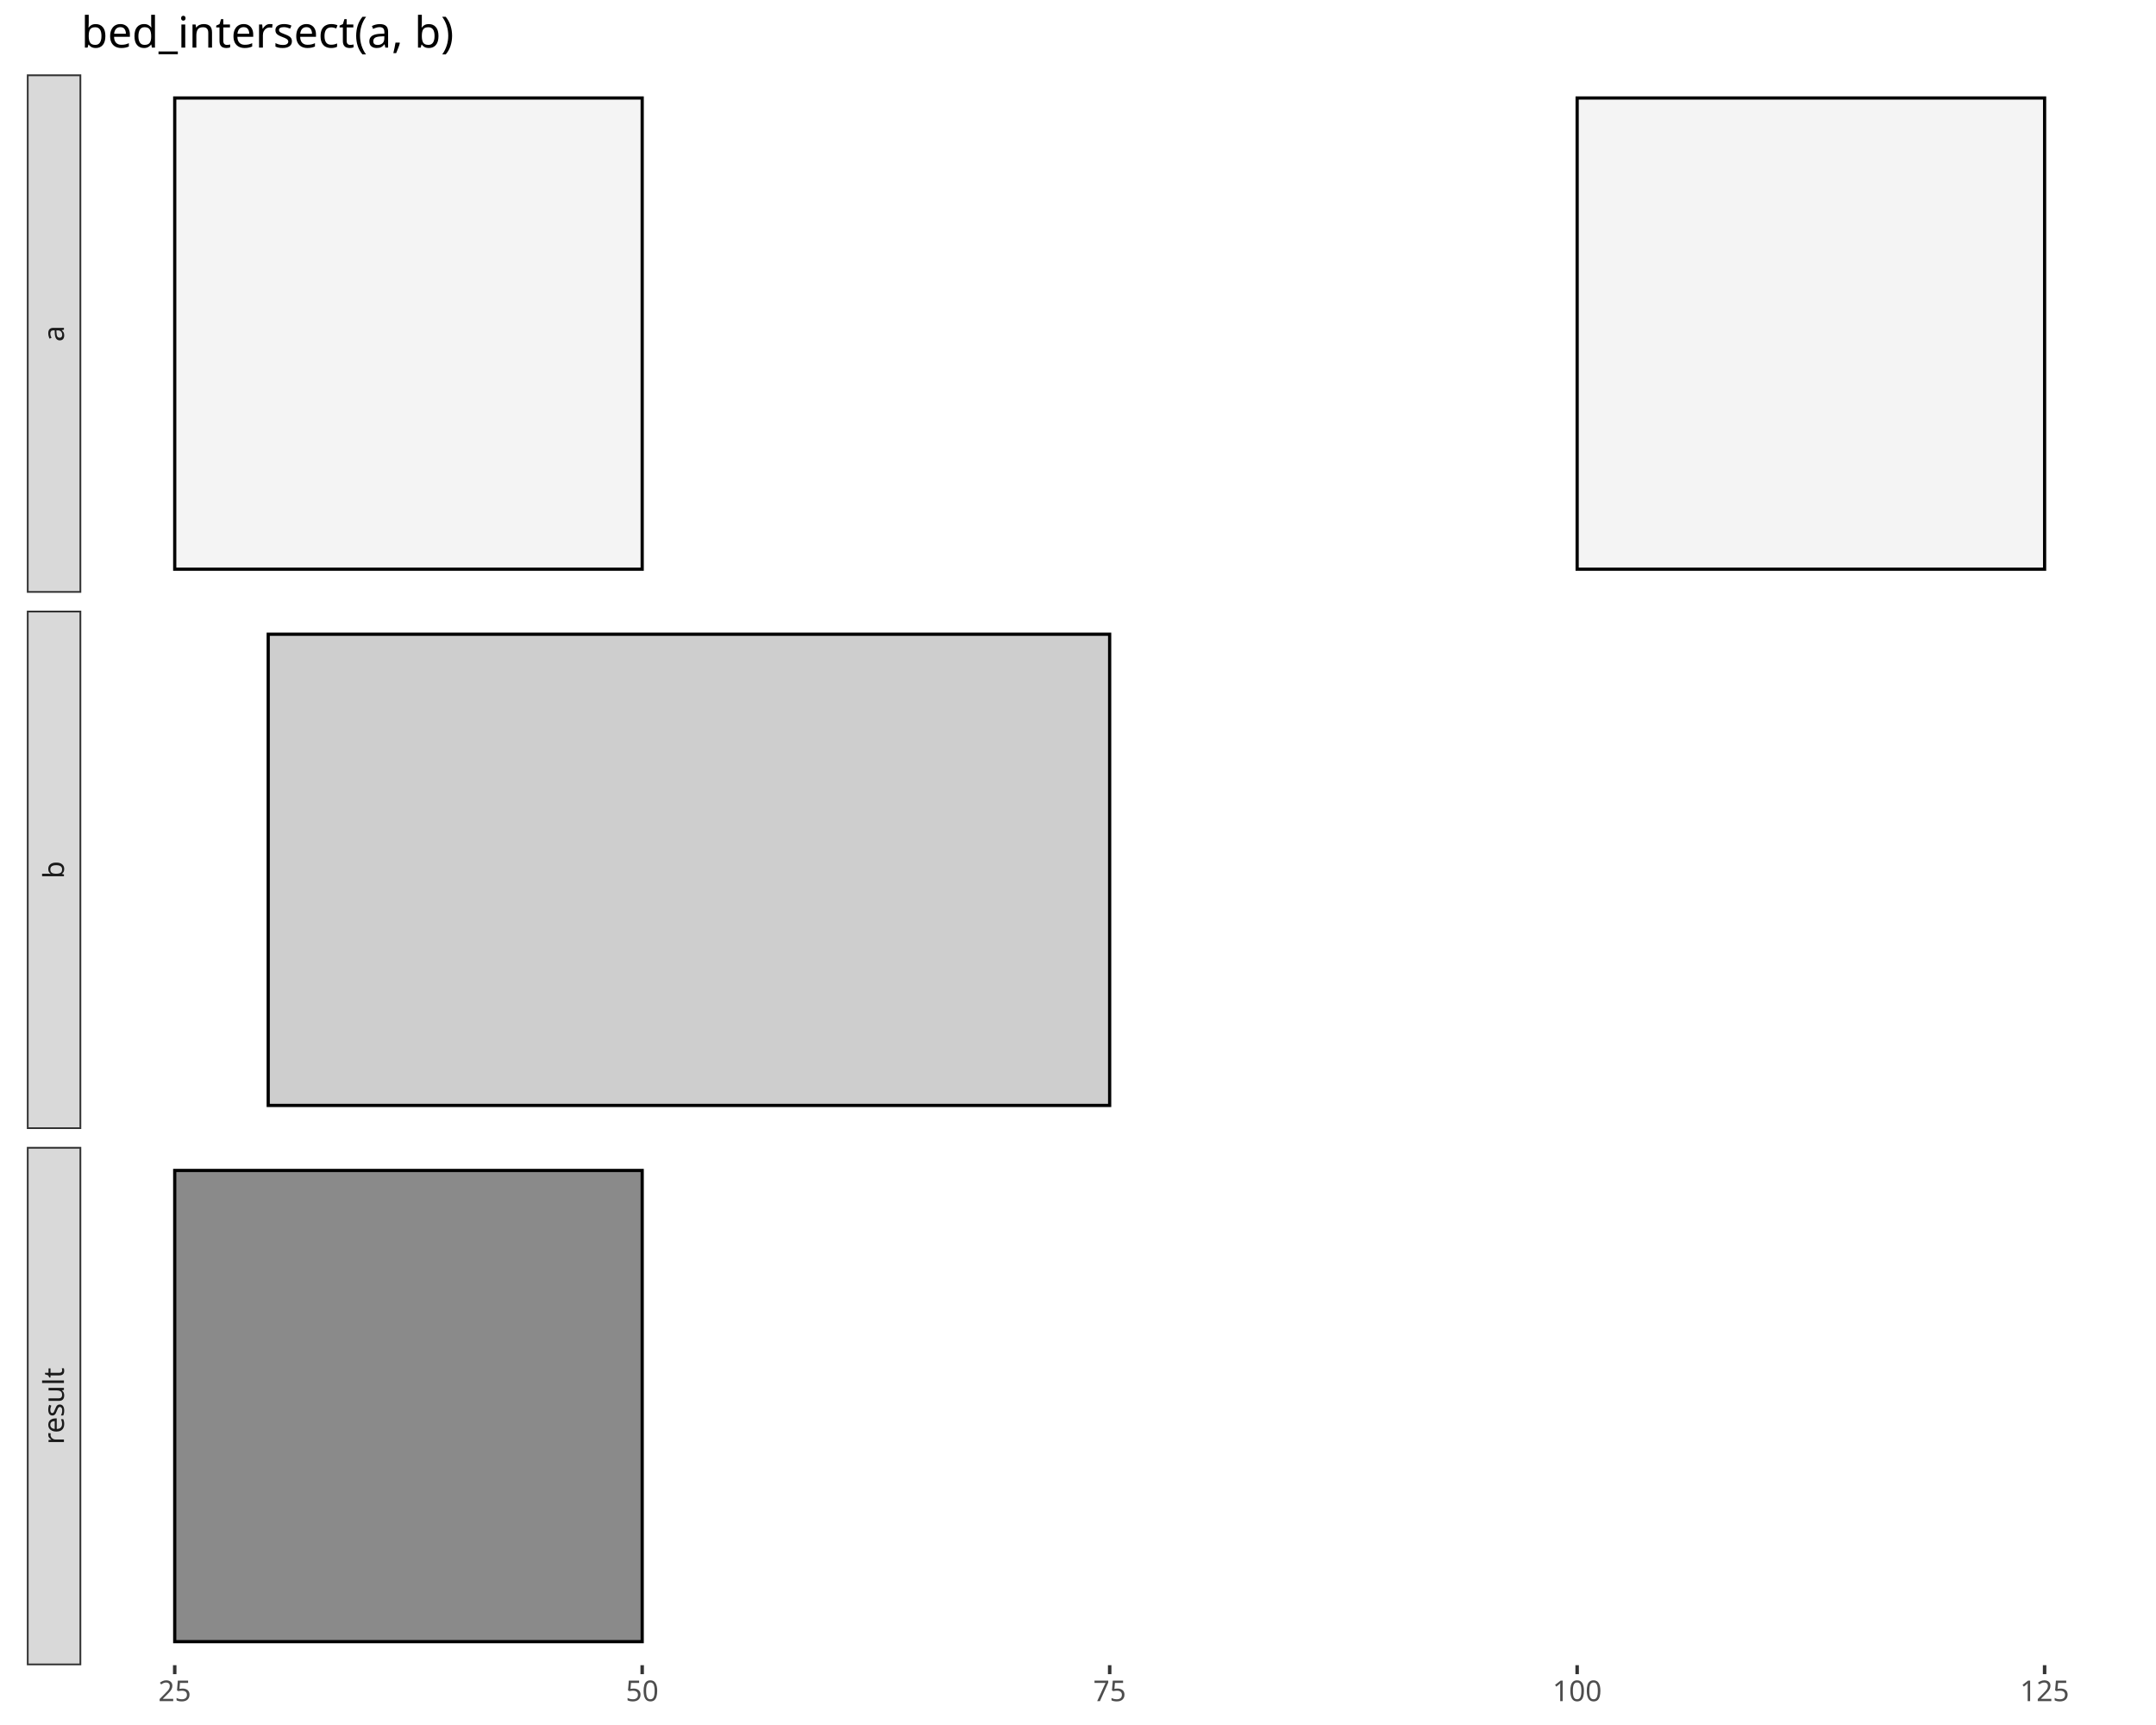
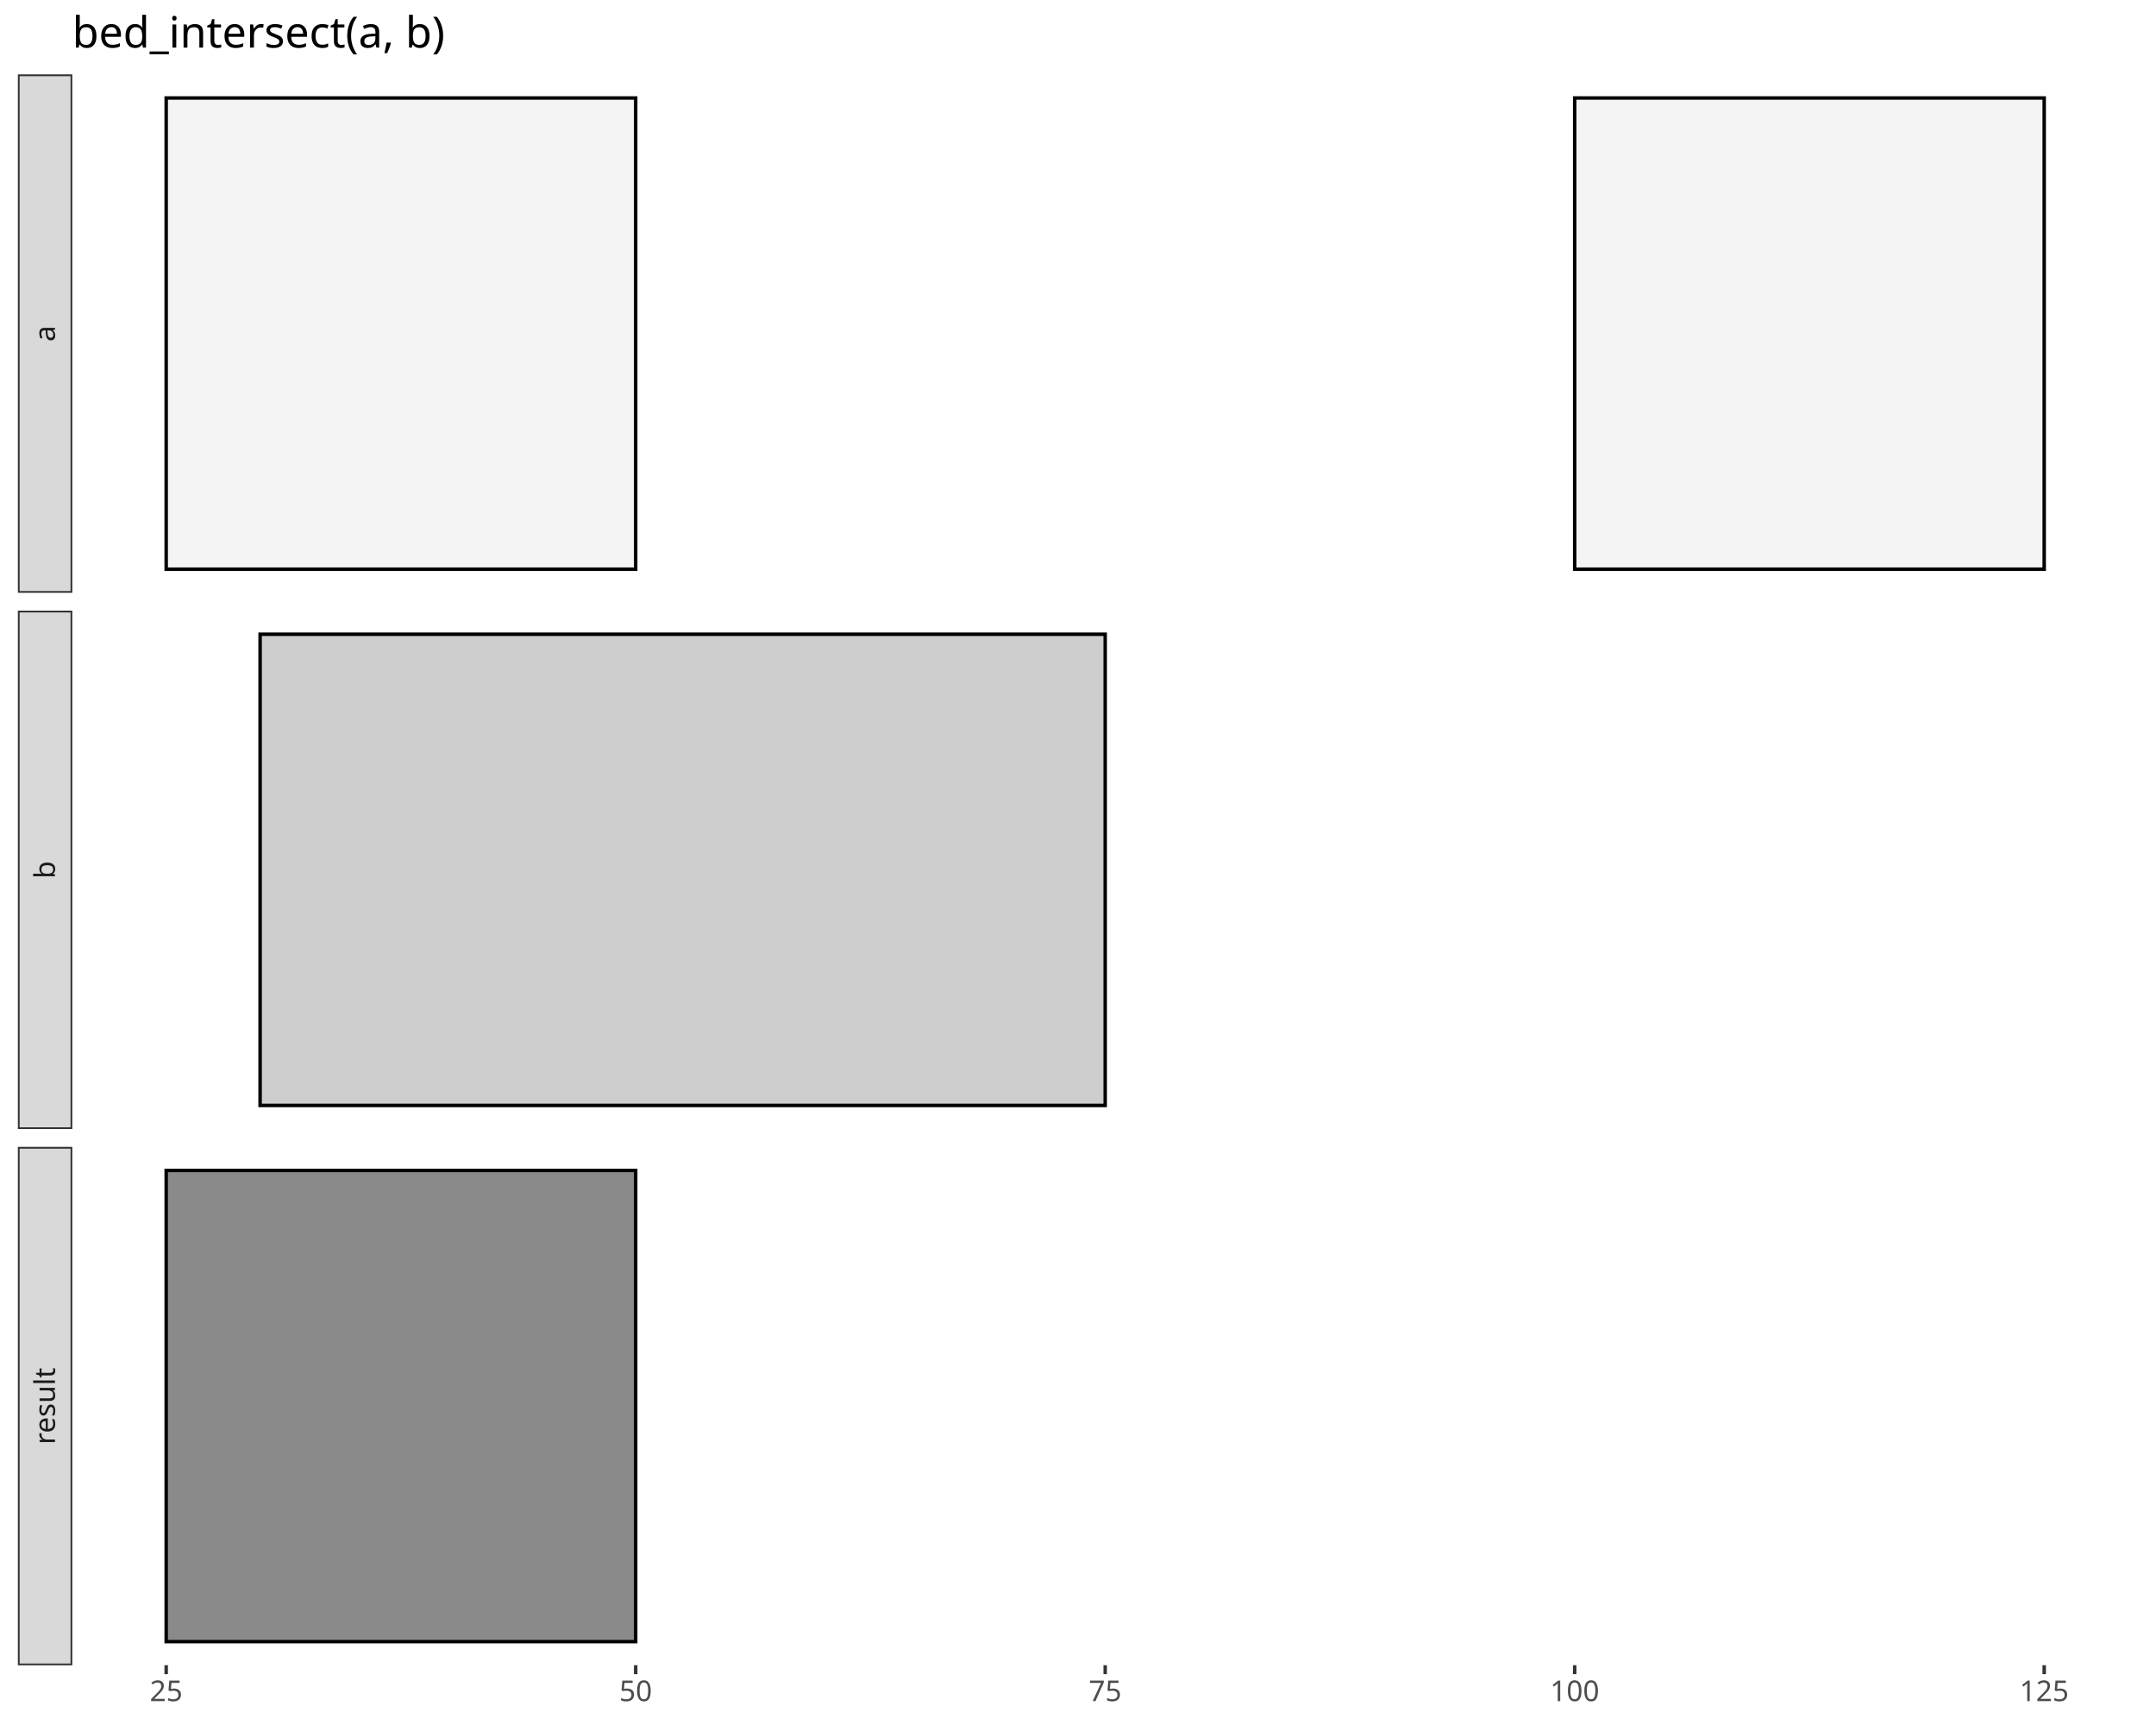
<svg xmlns="http://www.w3.org/2000/svg" class="svglite" data-engine-version="2.0" width="720.00pt" height="576.00pt" viewBox="0 0 720.00 576.00">
  <defs>
    <style type="text/css">
    .svglite line, .svglite polyline, .svglite polygon, .svglite path, .svglite rect, .svglite circle {
      fill: none;
      stroke: #000000;
      stroke-linecap: round;
      stroke-linejoin: round;
      stroke-miterlimit: 10.00;
    }
  </style>
  </defs>
  <rect width="100%" height="100%" style="stroke: none; fill: #FFFFFF;" />
  <defs>
    <clipPath id="cpMC4wMHw3MjAuMDB8MC4wMHw1NzYuMDA=">
      <rect x="0.00" y="0.00" width="720.00" height="576.00" />
    </clipPath>
  </defs>
  <g clip-path="url(#cpMC4wMHw3MjAuMDB8MC4wMHw1NzYuMDA=)">
</g>
  <defs>
-     <clipPath id="cpMjcuMTN8NzE0LjAyfDI0Ljg1fDE5Ny45Mw==">
-       <rect x="27.13" y="24.85" width="686.89" height="173.08" />
+     <clipPath id="cpMjQuMTR8NzE0LjAyfDI0Ljg1fDE5Ny45Mw==">
+       <rect x="24.14" y="24.85" width="689.88" height="173.08" />
    </clipPath>
  </defs>
-   <g clip-path="url(#cpMjcuMTN8NzE0LjAyfDI0Ljg1fDE5Ny45Mw==)">
-     <rect x="58.35" y="32.72" width="156.11" height="157.34" style="stroke-width: 1.07; stroke-linecap: butt; stroke-linejoin: miter; fill: #F0F0F0; fill-opacity: 0.75;" />
-     <rect x="526.69" y="32.72" width="156.11" height="157.34" style="stroke-width: 1.07; stroke-linecap: butt; stroke-linejoin: miter; fill: #F0F0F0; fill-opacity: 0.75;" />
+   <g clip-path="url(#cpMjQuMTR8NzE0LjAyfDI0Ljg1fDE5Ny45Mw==)">
+     <rect x="55.50" y="32.72" width="156.79" height="157.34" style="stroke-width: 1.16; stroke-linecap: butt; stroke-linejoin: miter; fill: #F0F0F0; fill-opacity: 0.75;" />
+     <rect x="525.87" y="32.72" width="156.79" height="157.34" style="stroke-width: 1.16; stroke-linecap: butt; stroke-linejoin: miter; fill: #F0F0F0; fill-opacity: 0.75;" />
  </g>
  <g clip-path="url(#cpMC4wMHw3MjAuMDB8MC4wMHw1NzYuMDA=)">
</g>
  <defs>
-     <clipPath id="cpMjcuMTN8NzE0LjAyfDIwMy45MXwzNzYuOTk=">
-       <rect x="27.13" y="203.91" width="686.89" height="173.08" />
+     <clipPath id="cpMjQuMTR8NzE0LjAyfDIwMy45MXwzNzYuOTk=">
+       <rect x="24.14" y="203.91" width="689.88" height="173.08" />
    </clipPath>
  </defs>
-   <g clip-path="url(#cpMjcuMTN8NzE0LjAyfDIwMy45MXwzNzYuOTk=)">
-     <rect x="89.57" y="211.78" width="281.00" height="157.34" style="stroke-width: 1.07; stroke-linecap: butt; stroke-linejoin: miter; fill: #BDBDBD; fill-opacity: 0.75;" />
+   <g clip-path="url(#cpMjQuMTR8NzE0LjAyfDIwMy45MXwzNzYuOTk=)">
+     <rect x="86.86" y="211.78" width="282.22" height="157.34" style="stroke-width: 1.16; stroke-linecap: butt; stroke-linejoin: miter; fill: #BDBDBD; fill-opacity: 0.75;" />
  </g>
  <g clip-path="url(#cpMC4wMHw3MjAuMDB8MC4wMHw1NzYuMDA=)">
</g>
  <defs>
-     <clipPath id="cpMjcuMTN8NzE0LjAyfDM4Mi45N3w1NTYuMDQ=">
-       <rect x="27.13" y="382.97" width="686.89" height="173.08" />
+     <clipPath id="cpMjQuMTR8NzE0LjAyfDM4Mi45N3w1NTYuMDQ=">
+       <rect x="24.14" y="382.97" width="689.88" height="173.08" />
    </clipPath>
  </defs>
-   <g clip-path="url(#cpMjcuMTN8NzE0LjAyfDM4Mi45N3w1NTYuMDQ=)">
-     <rect x="58.35" y="390.83" width="156.11" height="157.34" style="stroke-width: 1.07; stroke-linecap: butt; stroke-linejoin: miter; fill: #636363; fill-opacity: 0.75;" />
+   <g clip-path="url(#cpMjQuMTR8NzE0LjAyfDM4Mi45N3w1NTYuMDQ=)">
+     <rect x="55.50" y="390.83" width="156.79" height="157.34" style="stroke-width: 1.16; stroke-linecap: butt; stroke-linejoin: miter; fill: #636363; fill-opacity: 0.75;" />
  </g>
  <g clip-path="url(#cpMC4wMHw3MjAuMDB8MC4wMHw1NzYuMDA=)">
</g>
  <defs>
-     <clipPath id="cpOC45N3wyNy4xM3wyNC44NXwxOTcuOTM=">
-       <rect x="8.97" y="24.85" width="18.16" height="173.08" />
+     <clipPath id="cpNS45OHwyNC4xNHwyNC44NXwxOTcuOTM=">
+       <rect x="5.98" y="24.85" width="18.16" height="173.08" />
    </clipPath>
  </defs>
-   <g clip-path="url(#cpOC45N3wyNy4xM3wyNC44NXwxOTcuOTM=)">
-     <rect x="8.97" y="24.85" width="18.16" height="173.08" style="stroke-width: 1.16; stroke: #333333; fill: #D9D9D9;" />
-     <text transform="translate(21.35,111.39) rotate(-90)" text-anchor="middle" style="font-size: 9.60px; fill: #1A1A1A; font-family: sans;" textLength="5.34px" lengthAdjust="spacingAndGlyphs">a</text>
+   <g clip-path="url(#cpNS45OHwyNC4xNHwyNC44NXwxOTcuOTM=)">
+     <rect x="5.98" y="24.85" width="18.16" height="173.08" style="stroke-width: 1.16; stroke: #333333; fill: #D9D9D9;" />
+     <text transform="translate(18.36,111.39) rotate(-90)" text-anchor="middle" style="font-size: 9.60px; fill: #1A1A1A; font-family: sans;" textLength="5.34px" lengthAdjust="spacingAndGlyphs">a</text>
  </g>
  <g clip-path="url(#cpMC4wMHw3MjAuMDB8MC4wMHw1NzYuMDA=)">
</g>
  <defs>
-     <clipPath id="cpOC45N3wyNy4xM3wyMDMuOTF8Mzc2Ljk5">
-       <rect x="8.97" y="203.91" width="18.16" height="173.08" />
+     <clipPath id="cpNS45OHwyNC4xNHwyMDMuOTF8Mzc2Ljk5">
+       <rect x="5.98" y="203.91" width="18.16" height="173.08" />
    </clipPath>
  </defs>
-   <g clip-path="url(#cpOC45N3wyNy4xM3wyMDMuOTF8Mzc2Ljk5)">
-     <rect x="8.97" y="203.91" width="18.16" height="173.08" style="stroke-width: 1.16; stroke: #333333; fill: #D9D9D9;" />
-     <text transform="translate(21.35,290.45) rotate(-90)" text-anchor="middle" style="font-size: 9.60px; fill: #1A1A1A; font-family: sans;" textLength="5.34px" lengthAdjust="spacingAndGlyphs">b</text>
+   <g clip-path="url(#cpNS45OHwyNC4xNHwyMDMuOTF8Mzc2Ljk5)">
+     <rect x="5.98" y="203.91" width="18.16" height="173.08" style="stroke-width: 1.16; stroke: #333333; fill: #D9D9D9;" />
+     <text transform="translate(18.36,290.45) rotate(-90)" text-anchor="middle" style="font-size: 9.60px; fill: #1A1A1A; font-family: sans;" textLength="5.34px" lengthAdjust="spacingAndGlyphs">b</text>
  </g>
  <g clip-path="url(#cpMC4wMHw3MjAuMDB8MC4wMHw1NzYuMDA=)">
</g>
  <defs>
-     <clipPath id="cpOC45N3wyNy4xM3wzODIuOTd8NTU2LjA0">
-       <rect x="8.97" y="382.97" width="18.16" height="173.08" />
+     <clipPath id="cpNS45OHwyNC4xNHwzODIuOTd8NTU2LjA0">
+       <rect x="5.98" y="382.97" width="18.16" height="173.08" />
    </clipPath>
  </defs>
-   <g clip-path="url(#cpOC45N3wyNy4xM3wzODIuOTd8NTU2LjA0)">
-     <rect x="8.97" y="382.97" width="18.16" height="173.08" style="stroke-width: 1.16; stroke: #333333; fill: #D9D9D9;" />
-     <text transform="translate(21.35,469.50) rotate(-90)" text-anchor="middle" style="font-size: 9.60px; fill: #1A1A1A; font-family: sans;" textLength="23.48px" lengthAdjust="spacingAndGlyphs">result</text>
+   <g clip-path="url(#cpNS45OHwyNC4xNHwzODIuOTd8NTU2LjA0)">
+     <rect x="5.98" y="382.97" width="18.16" height="173.08" style="stroke-width: 1.16; stroke: #333333; fill: #D9D9D9;" />
+     <text transform="translate(18.36,469.50) rotate(-90)" text-anchor="middle" style="font-size: 9.60px; fill: #1A1A1A; font-family: sans;" textLength="23.48px" lengthAdjust="spacingAndGlyphs">result</text>
  </g>
  <g clip-path="url(#cpMC4wMHw3MjAuMDB8MC4wMHw1NzYuMDA=)">
-     <polyline points="58.35,559.03 58.35,556.04 " style="stroke-width: 1.16; stroke: #333333; stroke-linecap: butt;" />
-     <polyline points="214.46,559.03 214.46,556.04 " style="stroke-width: 1.16; stroke: #333333; stroke-linecap: butt;" />
-     <polyline points="370.58,559.03 370.58,556.04 " style="stroke-width: 1.16; stroke: #333333; stroke-linecap: butt;" />
-     <polyline points="526.69,559.03 526.69,556.04 " style="stroke-width: 1.16; stroke: #333333; stroke-linecap: butt;" />
-     <polyline points="682.80,559.03 682.80,556.04 " style="stroke-width: 1.16; stroke: #333333; stroke-linecap: butt;" />
-     <text x="58.35" y="568.03" text-anchor="middle" style="font-size: 9.60px; fill: #4D4D4D; font-family: sans;" textLength="10.68px" lengthAdjust="spacingAndGlyphs">25</text>
-     <text x="214.46" y="568.03" text-anchor="middle" style="font-size: 9.60px; fill: #4D4D4D; font-family: sans;" textLength="10.68px" lengthAdjust="spacingAndGlyphs">50</text>
-     <text x="370.58" y="568.03" text-anchor="middle" style="font-size: 9.60px; fill: #4D4D4D; font-family: sans;" textLength="10.68px" lengthAdjust="spacingAndGlyphs">75</text>
-     <text x="526.69" y="568.03" text-anchor="middle" style="font-size: 9.60px; fill: #4D4D4D; font-family: sans;" textLength="16.02px" lengthAdjust="spacingAndGlyphs">100</text>
-     <text x="682.80" y="568.03" text-anchor="middle" style="font-size: 9.60px; fill: #4D4D4D; font-family: sans;" textLength="16.02px" lengthAdjust="spacingAndGlyphs">125</text>
-     <text x="27.13" y="15.89" style="font-size: 14.40px; font-family: sans;" textLength="120.08px" lengthAdjust="spacingAndGlyphs">bed_intersect(a, b)</text>
+     <polyline points="55.50,559.03 55.50,556.04 " style="stroke-width: 1.16; stroke: #333333; stroke-linecap: butt;" />
+     <polyline points="212.29,559.03 212.29,556.04 " style="stroke-width: 1.16; stroke: #333333; stroke-linecap: butt;" />
+     <polyline points="369.08,559.03 369.08,556.04 " style="stroke-width: 1.16; stroke: #333333; stroke-linecap: butt;" />
+     <polyline points="525.87,559.03 525.87,556.04 " style="stroke-width: 1.16; stroke: #333333; stroke-linecap: butt;" />
+     <polyline points="682.66,559.03 682.66,556.04 " style="stroke-width: 1.16; stroke: #333333; stroke-linecap: butt;" />
+     <text x="55.50" y="568.03" text-anchor="middle" style="font-size: 9.60px; fill: #4D4D4D; font-family: sans;" textLength="10.68px" lengthAdjust="spacingAndGlyphs">25</text>
+     <text x="212.29" y="568.03" text-anchor="middle" style="font-size: 9.60px; fill: #4D4D4D; font-family: sans;" textLength="10.68px" lengthAdjust="spacingAndGlyphs">50</text>
+     <text x="369.08" y="568.03" text-anchor="middle" style="font-size: 9.60px; fill: #4D4D4D; font-family: sans;" textLength="10.68px" lengthAdjust="spacingAndGlyphs">75</text>
+     <text x="525.87" y="568.03" text-anchor="middle" style="font-size: 9.60px; fill: #4D4D4D; font-family: sans;" textLength="16.02px" lengthAdjust="spacingAndGlyphs">100</text>
+     <text x="682.66" y="568.03" text-anchor="middle" style="font-size: 9.60px; fill: #4D4D4D; font-family: sans;" textLength="16.02px" lengthAdjust="spacingAndGlyphs">125</text>
+     <text x="24.14" y="15.89" style="font-size: 14.40px; font-family: sans;" textLength="120.08px" lengthAdjust="spacingAndGlyphs">bed_intersect(a, b)</text>
  </g>
</svg>
